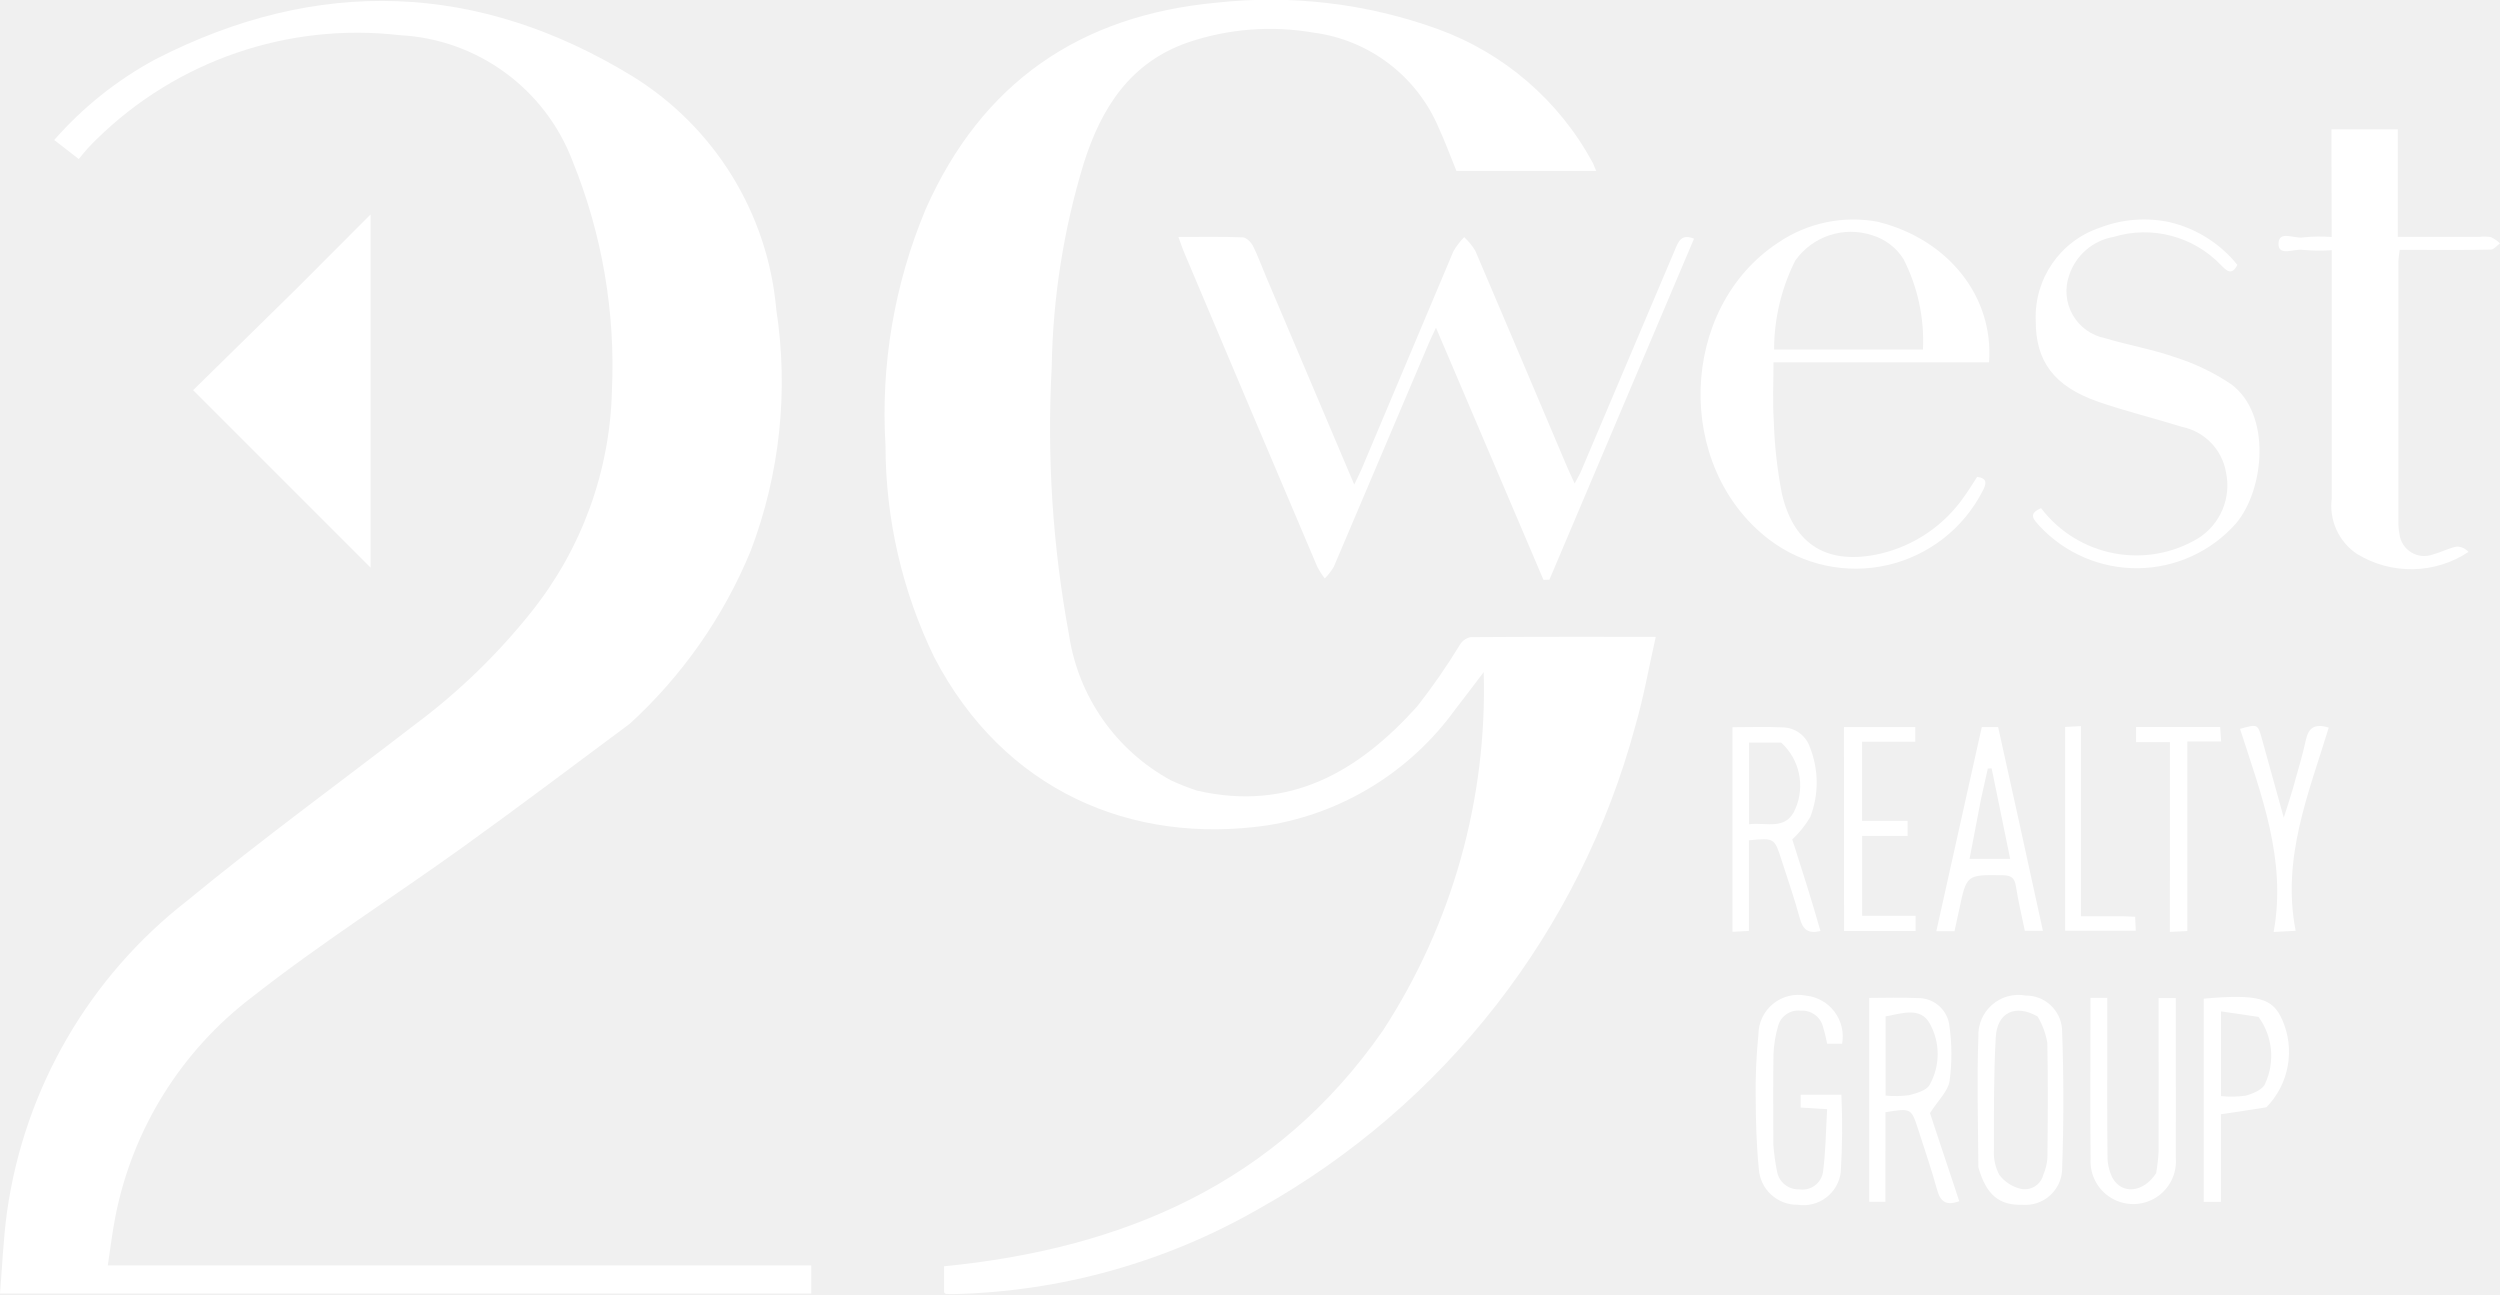
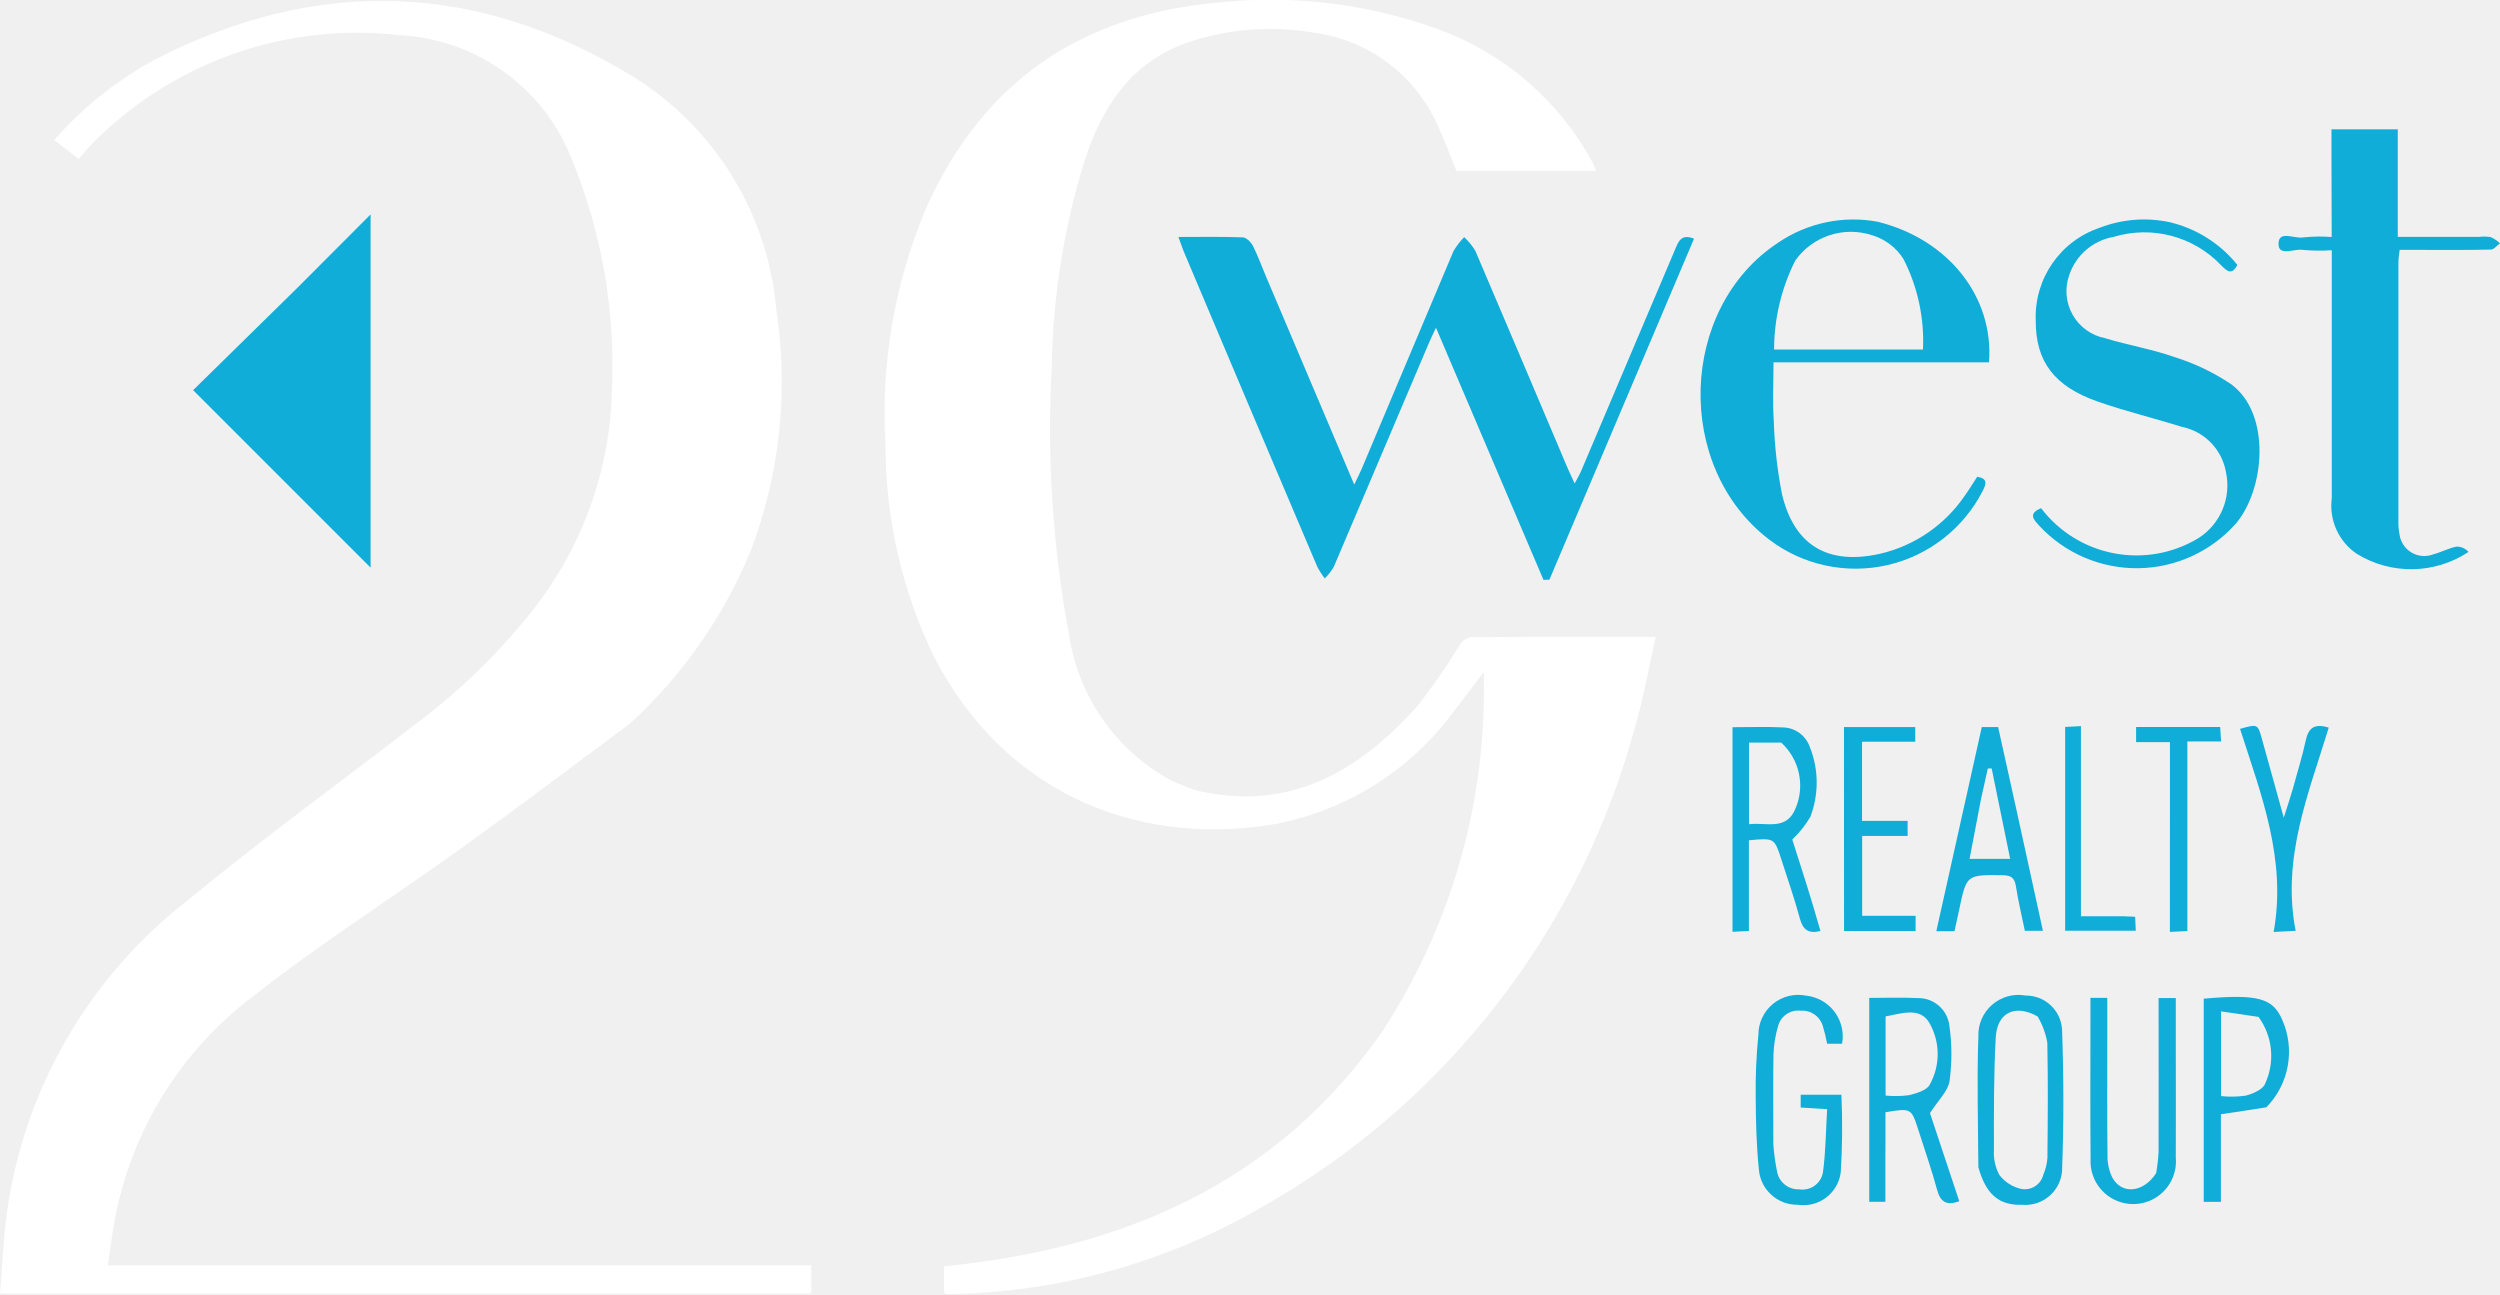
<svg xmlns="http://www.w3.org/2000/svg" width="120.321" height="62.283" viewBox="0 0 120.321 62.283">
-   <g data-name="Group 1">
-     <path data-name="Path 2" d="M188.386 104.118c-2.706 2.009-5.355 4.014-8.052 5.951-3.363 2.416-6.87 4.644-10.122 7.2a17.5 17.5 0 0 0-6.588 10.559c-.15.756-.239 1.523-.367 2.365h33.855v1.353h-39.044c.11-1.316.159-2.642.341-3.95a23.043 23.043 0 0 1 8.656-14.945c3.577-2.945 7.33-5.677 11-8.507a30.263 30.263 0 0 0 5.587-5.415 17.736 17.736 0 0 0 3.867-10.629 26.2 26.2 0 0 0-1.893-11.051 9.413 9.413 0 0 0-8.321-6.064 17.893 17.893 0 0 0-14.587 5.008c-.153.144-.3.3-.441.453-.125.138-.24.286-.418.5l-1.182-.916a17.547 17.547 0 0 1 4.879-3.888c7.8-4 15.532-3.724 22.974.834a14.7 14.7 0 0 1 6.9 11.219A22.908 22.908 0 0 1 194.2 95.8a23.316 23.316 0 0 1-5.814 8.318z" transform="translate(-158.068 -69.292)" style="fill:#fff" />
-     <path data-name="Path 3" d="M476.007 107.065c4.48 1.034 7.788-.923 10.6-4.044a30.5 30.5 0 0 0 2.072-2.992.788.788 0 0 1 .5-.348c2.926-.021 5.852-.015 8.916-.015-.334 1.475-.579 2.9-.98 4.276A37.908 37.908 0 0 1 479 127.188a30.914 30.914 0 0 1-14.717 4.111c-.117 0-.234 0-.351-.011-.019 0-.036-.027-.089-.068v-1.26c8.609-.845 16.007-3.984 21.124-11.351a30.03 30.03 0 0 0 4.847-17.245c-.5.651-.931 1.24-1.385 1.816a13.884 13.884 0 0 1-9.042 5.562c-6.525.944-12.678-1.671-16.021-8.1a23.357 23.357 0 0 1-2.342-10.174 25.463 25.463 0 0 1 1.936-11.391c2.7-6.081 7.412-9.322 14-9.933a23.718 23.718 0 0 1 10.642 1.27 13.827 13.827 0 0 1 7.444 6.407c.064.114.1.242.181.421H488.5c-.277-.68-.532-1.381-.843-2.055a7.611 7.611 0 0 0-6.029-4.6 12.282 12.282 0 0 0-6.028.464c-2.8.964-4.186 3.155-5.029 5.807a35.515 35.515 0 0 0-1.547 9.815 54.417 54.417 0 0 0 .828 12.872 9.591 9.591 0 0 0 4.93 7.039 12.739 12.739 0 0 0 1.225.481z" transform="translate(-418.406 -69.016)" style="fill:#fff" />
-     <path data-name="Path 4" d="M565.586 151.981c1.41 3.322 2.8 6.6 4.249 10.02.157-.328.266-.536.357-.752q2.207-5.24 4.418-10.479a3.414 3.414 0 0 1 .517-.677 3.068 3.068 0 0 1 .535.656c1.483 3.463 2.947 6.935 4.417 10.4.1.233.21.46.365.8.133-.254.234-.418.309-.594q2.264-5.33 4.522-10.664c.16-.379.295-.776.913-.523l-6.959 16.411-.286.009-5.174-12.135c-.147.316-.246.513-.332.716q-2.29 5.4-4.585 10.79a2.78 2.78 0 0 1-.434.56 3.824 3.824 0 0 1-.36-.559q-3.2-7.528-6.38-15.061c-.1-.229-.176-.466-.305-.814 1.1 0 2.1-.02 3.1.019.171.007.395.231.487.41.23.456.405.943.626 1.467z" transform="translate(-504.658 -138.68)" style="fill:#fff" />
-     <path data-name="Path 5" d="m229.163 145.957 3.547-3.555v17l-8.541-8.542z" transform="translate(-214.874 -132.082)" style="fill:#fff" />
-     <path data-name="Path 6" d="M940.391 114.516v-1.232h3.191v5.175h3.925a2.011 2.011 0 0 1 .558.012 1.717 1.717 0 0 1 .437.3c-.146.1-.291.3-.44.3-1.1.026-2.2.015-3.3.015h-1.09c-.024.233-.06.412-.06.592v12.444a2.887 2.887 0 0 0 .05.629 1.2 1.2 0 0 0 1.625.988c.383-.1.744-.3 1.13-.374a.759.759 0 0 1 .569.257 4.99 4.99 0 0 1-5.363.1 2.789 2.789 0 0 1-1.218-2.682q-.006-5.519 0-11.038v-.9a8.878 8.878 0 0 1-1.394-.016c-.411-.069-1.173.33-1.169-.288 0-.685.778-.228 1.2-.314a7.309 7.309 0 0 1 1.359-.018z" transform="translate(-828.181 -107.059)" style="fill:#fff" />
-     <path data-name="Path 7" d="M748.634 144.291c3.382.848 5.566 3.61 5.33 6.759h-10.373c0 .98-.048 1.886.012 2.785a21.845 21.845 0 0 0 .394 3.548c.588 2.5 2.236 3.445 4.739 2.876a6.8 6.8 0 0 0 4.067-2.8c.205-.283.384-.586.59-.9.49.074.457.315.268.674a6.871 6.871 0 0 1-10.268 2.355c-4.593-3.491-4.374-11.145.425-14.3a6.428 6.428 0 0 1 4.816-1m-3.993 1.857a9.576 9.576 0 0 0-1.022 4.288h7.165a8.672 8.672 0 0 0-.937-4.354 2.7 2.7 0 0 0-1.5-1.144 3.278 3.278 0 0 0-3.706 1.213z" transform="translate(-658.235 -133.611)" style="fill:#fff" />
-     <path data-name="Path 8" d="M860.454 144.247a5.938 5.938 0 0 1 3.246 2.053c-.277.533-.509.287-.787.012a5.1 5.1 0 0 0-5.168-1.36 2.751 2.751 0 0 0-2.138 1.84 2.306 2.306 0 0 0 1.732 3.037c1.094.335 2.238.522 3.314.9a10.526 10.526 0 0 1 2.751 1.316c1.945 1.437 1.611 5.079.22 6.71a6.387 6.387 0 0 1-9.45.108c-.244-.277-.593-.575.079-.855a5.768 5.768 0 0 0 7.571 1.444 3.01 3.01 0 0 0 1.328-3.173 2.7 2.7 0 0 0-2.126-2.186c-1.339-.418-2.707-.749-4.03-1.209-2.121-.738-3.008-1.945-3-3.9a4.525 4.525 0 0 1 3.085-4.474 5.9 5.9 0 0 1 3.373-.263z" transform="translate(-756.019 -133.551)" style="fill:#fff" />
-     <path data-name="Path 9" d="M755.247 327.639c-.584.146-.847-.067-.991-.6-.255-.946-.58-1.873-.879-2.806-.344-1.077-.345-1.076-1.574-.96v4.362l-.79.043v-9.848c.82 0 1.632-.029 2.441.01a1.4 1.4 0 0 1 1.283.95 4.6 4.6 0 0 1 .022 3.357 4.864 4.864 0 0 1-.869 1.086c.442 1.378.925 2.882 1.357 4.407m-1.891-9.069h-1.545v3.929c.832-.106 1.788.33 2.232-.75a2.8 2.8 0 0 0-.687-3.18z" transform="translate(-667.631 -282.831)" style="fill:#fff" />
-     <path data-name="Path 10" d="M798.6 417.875v2.437h-.778V410.5c.789 0 1.553-.03 2.312.008a1.507 1.507 0 0 1 1.55 1.36 9.636 9.636 0 0 1 .005 2.632c-.075.489-.542.917-.943 1.545l1.409 4.239c-.621.229-.907.033-1.065-.544-.265-.968-.595-1.918-.9-2.874-.344-1.068-.346-1.067-1.587-.864v1.871m.007-6.486v3.813a4.978 4.978 0 0 0 1.119-.017c.36-.09.854-.228 1-.5a3.024 3.024 0 0 0 0-2.961c-.453-.8-1.323-.476-2.12-.333z" transform="translate(-707.859 -362.472)" style="fill:#fff" />
-     <path data-name="Path 11" d="M834.951 417.955c-.013-2.137-.075-4.218 0-6.295a1.93 1.93 0 0 1 2.275-1.987 1.741 1.741 0 0 1 1.752 1.608 92.69 92.69 0 0 1 0 6.854 1.773 1.773 0 0 1-1.9 1.61c-1.122.036-1.749-.479-2.122-1.79m2.854-7.27c-1.068-.612-1.957-.215-2.023 1.006-.1 1.8-.088 3.6-.087 5.4a2.277 2.277 0 0 0 .258 1.212 1.827 1.827 0 0 0 1.023.67.918.918 0 0 0 1.093-.668 2.563 2.563 0 0 0 .2-.813c.018-1.849.034-3.7-.005-5.547a3.706 3.706 0 0 0-.464-1.26z" transform="translate(-739.735 -361.759)" style="fill:#fff" />
-     <path data-name="Path 12" d="M876.7 418.97a8.291 8.291 0 0 0 .118-1.023c.009-2.454 0-4.908 0-7.406h.828v2.552c0 1.708.01 3.417 0 5.125a2.056 2.056 0 1 1-4.1.058c-.023-2.223-.007-4.447-.007-6.67v-1.074h.81v2.041c0 1.849-.012 3.7.011 5.547a2.343 2.343 0 0 0 .237 1.074c.461.818 1.493.717 2.103-.224z" transform="translate(-772.929 -362.507)" style="fill:#fff" />
-     <path data-name="Path 13" d="M759.833 416.837a10.28 10.28 0 0 0 .181 1.312 1.041 1.041 0 0 0 1.064.845 1 1 0 0 0 1.143-.819c.132-.987.14-1.99.2-3.039l-1.272-.079v-.615h1.96a35.247 35.247 0 0 1-.031 3.731 1.811 1.811 0 0 1-2.077 1.563 1.846 1.846 0 0 1-1.868-1.742c-.115-1.137-.143-2.287-.149-3.431a26.1 26.1 0 0 1 .13-3.01 1.917 1.917 0 0 1 2.293-1.882 1.974 1.974 0 0 1 1.735 2.316h-.719a8.265 8.265 0 0 0-.208-.85 1.033 1.033 0 0 0-1.069-.741 1 1 0 0 0-1.078.718 5.52 5.52 0 0 0-.228 1.374c-.024 1.427-.007 2.855-.007 4.349z" transform="translate(-674.485 -361.753)" style="fill:#fff" />
-     <path data-name="Path 14" d="M824.745 322.356c.388 1.791.769 3.523 1.161 5.309h-.87c-.141-.69-.315-1.41-.429-2.139-.063-.407-.23-.53-.639-.535-1.736-.022-1.735-.036-2.09 1.651-.072.342-.149.682-.227 1.042h-.875l2.188-9.823h.787c.327 1.474.657 2.954.994 4.494m-1.8-1.125-.569 2.974h1.954l-.891-4.355-.185.008c-.091.42-.184.843-.306 1.374z" transform="translate(-727.584 -282.868)" style="fill:#fff" />
-     <path data-name="Path 15" d="M915.3 415.516c-.739.121-1.427.222-2.19.334v4.219h-.827v-9.781c2.643-.234 3.319-.012 3.771 1a3.812 3.812 0 0 1-.754 4.226m-.376-4.348-1.809-.266v4.077a4.77 4.77 0 0 0 1.191-.022c.348-.094.834-.3.933-.579a3.183 3.183 0 0 0-.317-3.208z" transform="translate(-806.221 -362.224)" style="fill:#fff" />
-     <path data-name="Path 16" d="M789.169 318.883v-1.022h3.431v.706h-2.561v3.806h2.194v.727h-2.188v3.844h2.572v.729h-3.444z" transform="translate(-700.422 -282.867)" style="fill:#fff" />
-     <path data-name="Path 17" d="M927.3 320.455c.214-.8.45-1.534.609-2.286.127-.6.408-.846 1.109-.626-.964 3.162-2.275 6.28-1.592 9.778l-1.06.057c.634-3.48-.6-6.611-1.617-9.776.852-.239.853-.239 1.055.487a4968 4968 0 0 1 1.05 3.786c.187-.575.313-.969.446-1.42z" transform="translate(-816.94 -282.523)" style="fill:#fff" />
-     <path data-name="Path 18" d="M890.782 322.215v-3.655h-1.628v-.728h4.046l.045.694h-1.624v9.126l-.841.041z" transform="translate(-786.347 -282.842)" style="fill:#fff" />
-     <path data-name="Path 19" d="M867.661 326.676c.227.008.389.016.587.025l.031.673h-3.4v-9.808l.76-.041v9.151z" transform="translate(-765.487 -282.579)" style="fill:#fff" />
+   <g id="Group_1" data-name="Group 1" transform="translate(-569.068 -1250.016)">
+     <path id="Path_2" data-name="Path 2" d="M188.386,104.118c-2.706,2.009-5.355,4.014-8.052,5.951-3.363,2.416-6.87,4.644-10.122,7.2a17.5,17.5,0,0,0-6.588,10.559c-.15.756-.239,1.523-.367,2.365h33.855v1.353H158.068c.11-1.316.159-2.642.341-3.95a23.043,23.043,0,0,1,8.656-14.945c3.577-2.945,7.33-5.677,11-8.507a30.263,30.263,0,0,0,5.587-5.415A17.736,17.736,0,0,0,187.519,88.1a26.2,26.2,0,0,0-1.893-11.051,9.413,9.413,0,0,0-8.321-6.064,17.893,17.893,0,0,0-14.587,5.008c-.153.144-.3.3-.441.453-.125.138-.24.286-.418.5l-1.182-.916a17.547,17.547,0,0,1,4.879-3.888c7.8-4,15.532-3.724,22.974.834a14.7,14.7,0,0,1,6.9,11.219A22.908,22.908,0,0,1,194.2,95.8,23.316,23.316,0,0,1,188.386,104.118Z" transform="translate(411 1180.724)" fill="#fff" />
+     <path id="Path_3" data-name="Path 3" d="M476.007,107.065c4.48,1.034,7.788-.923,10.6-4.044a30.5,30.5,0,0,0,2.072-2.992.788.788,0,0,1,.5-.348c2.926-.021,5.852-.015,8.916-.015-.334,1.475-.579,2.9-.98,4.276A37.908,37.908,0,0,1,479,127.188a30.914,30.914,0,0,1-14.717,4.111c-.117,0-.234,0-.351-.011-.019,0-.036-.027-.089-.068v-1.26c8.609-.845,16.007-3.984,21.124-11.351a30.03,30.03,0,0,0,4.847-17.245c-.5.651-.931,1.24-1.385,1.816a13.884,13.884,0,0,1-9.042,5.562c-6.525.944-12.678-1.671-16.021-8.1a23.357,23.357,0,0,1-2.342-10.174,25.463,25.463,0,0,1,1.936-11.391c2.7-6.081,7.412-9.322,14-9.933a23.718,23.718,0,0,1,10.642,1.27,13.827,13.827,0,0,1,7.444,6.407c.064.114.1.242.181.421H488.5c-.277-.68-.532-1.381-.843-2.055a7.611,7.611,0,0,0-6.029-4.6,12.282,12.282,0,0,0-6.028.464c-2.8.964-4.186,3.155-5.029,5.807a35.515,35.515,0,0,0-1.547,9.815,54.417,54.417,0,0,0,.828,12.872,9.591,9.591,0,0,0,4.93,7.039A12.739,12.739,0,0,0,476.007,107.065Z" transform="translate(150.662 1181)" fill="#fff" />
+     <path id="Path_4" data-name="Path 4" d="M565.586,151.981c1.41,3.322,2.8,6.6,4.249,10.02.157-.328.266-.536.357-.752q2.207-5.24,4.418-10.479a3.414,3.414,0,0,1,.517-.677,3.068,3.068,0,0,1,.535.656c1.483,3.463,2.947,6.935,4.417,10.4.1.233.21.46.365.8.133-.254.234-.418.309-.594q2.264-5.33,4.522-10.664c.16-.379.295-.776.913-.523l-6.959,16.411-.286.009-5.174-12.135c-.147.316-.246.513-.332.716q-2.29,5.4-4.585,10.79a2.78,2.78,0,0,1-.434.56,3.824,3.824,0,0,1-.36-.559q-3.2-7.528-6.38-15.061c-.1-.229-.176-.466-.305-.814,1.1,0,2.1-.02,3.1.019.171.007.395.231.487.41C565.19,150.97,565.365,151.457,565.586,151.981Z" transform="translate(64.41 1111.336)" fill="#10add9" />
+     <path id="Path_5" data-name="Path 5" d="M229.163,145.957l3.547-3.555v17l-8.541-8.542Z" transform="translate(354.194 1117.934)" fill="#10add9" />
+     <path id="Path_6" data-name="Path 6" d="M940.391,114.516v-1.232h3.191v5.175h3.925a2.011,2.011,0,0,1,.558.012,1.717,1.717,0,0,1,.437.3c-.146.1-.291.3-.44.3-1.1.026-2.2.015-3.3.015h-1.09c-.024.233-.06.412-.06.592q0,6.222,0,12.444a2.887,2.887,0,0,0,.05.629,1.2,1.2,0,0,0,1.625.988c.383-.1.744-.3,1.13-.374a.759.759,0,0,1,.569.257,4.99,4.99,0,0,1-5.363.1,2.789,2.789,0,0,1-1.218-2.682q-.006-5.519,0-11.038c0-.274,0-.549,0-.9a8.878,8.878,0,0,1-1.394-.016c-.411-.069-1.173.33-1.169-.288,0-.685.778-.228,1.2-.314a7.309,7.309,0,0,1,1.359-.018Z" transform="translate(-259.113 1142.957)" fill="#10add9" />
+     <path id="Path_7" data-name="Path 7" d="M748.634,144.291c3.382.848,5.566,3.61,5.33,6.759H743.591c0,.98-.048,1.886.012,2.785a21.845,21.845,0,0,0,.394,3.548c.588,2.5,2.236,3.445,4.739,2.876a6.8,6.8,0,0,0,4.067-2.8c.205-.283.384-.586.59-.9.49.074.457.315.268.674a6.871,6.871,0,0,1-10.268,2.355c-4.593-3.491-4.374-11.145.425-14.3a6.428,6.428,0,0,1,4.816-1m-3.993,1.857a9.576,9.576,0,0,0-1.022,4.288h7.165a8.672,8.672,0,0,0-.937-4.354,2.7,2.7,0,0,0-1.5-1.144A3.278,3.278,0,0,0,744.641,146.148Z" transform="translate(-89.167 1116.405)" fill="#10add9" />
+     <path id="Path_8" data-name="Path 8" d="M860.454,144.247A5.938,5.938,0,0,1,863.7,146.3c-.277.533-.509.287-.787.012a5.1,5.1,0,0,0-5.168-1.36,2.751,2.751,0,0,0-2.138,1.84,2.306,2.306,0,0,0,1.732,3.037c1.094.335,2.238.522,3.314.9a10.526,10.526,0,0,1,2.751,1.316c1.945,1.437,1.611,5.079.22,6.71a6.387,6.387,0,0,1-9.45.108c-.244-.277-.593-.575.079-.855a5.768,5.768,0,0,0,7.571,1.444,3.01,3.01,0,0,0,1.328-3.173,2.7,2.7,0,0,0-2.126-2.186c-1.339-.418-2.707-.749-4.03-1.209-2.121-.738-3.008-1.945-3-3.9a4.525,4.525,0,0,1,3.085-4.474A5.9,5.9,0,0,1,860.454,144.247Z" transform="translate(-186.951 1116.465)" fill="#10add9" />
+     <path id="Path_9" data-name="Path 9" d="M755.247,327.639c-.584.146-.847-.067-.991-.6-.255-.946-.58-1.873-.879-2.806-.344-1.077-.345-1.076-1.574-.96v4.362l-.79.043v-9.848c.82,0,1.632-.029,2.441.01a1.4,1.4,0,0,1,1.283.95,4.6,4.6,0,0,1,.022,3.357,4.864,4.864,0,0,1-.869,1.086c.442,1.378.925,2.882,1.357,4.407m-1.891-9.069h-1.545V322.5c.832-.106,1.788.33,2.232-.75A2.8,2.8,0,0,0,753.356,318.57Z" transform="translate(-98.563 967.185)" fill="#10add9" />
+     <path id="Path_10" data-name="Path 10" d="M798.6,417.875v2.437h-.778V410.5c.789,0,1.553-.03,2.312.008a1.507,1.507,0,0,1,1.55,1.36,9.636,9.636,0,0,1,.005,2.632c-.075.489-.542.917-.943,1.545l1.409,4.239c-.621.229-.907.033-1.065-.544-.265-.968-.595-1.918-.9-2.874-.344-1.068-.346-1.067-1.587-.864v1.871m.007-6.486V415.2a4.978,4.978,0,0,0,1.119-.017c.36-.09.854-.228,1-.5a3.024,3.024,0,0,0,0-2.961C800.276,410.922,799.406,411.246,798.609,411.389Z" transform="translate(-138.791 887.544)" fill="#10add9" />
+     <path id="Path_11" data-name="Path 11" d="M834.951,417.955c-.013-2.137-.075-4.218,0-6.295a1.93,1.93,0,0,1,2.275-1.987,1.741,1.741,0,0,1,1.752,1.608c.082,2.282.087,4.572,0,6.854a1.773,1.773,0,0,1-1.9,1.61c-1.122.036-1.749-.479-2.122-1.79m2.854-7.27c-1.068-.612-1.957-.215-2.023,1.006-.1,1.8-.088,3.6-.087,5.4a2.277,2.277,0,0,0,.258,1.212,1.827,1.827,0,0,0,1.023.67.918.918,0,0,0,1.093-.668,2.563,2.563,0,0,0,.2-.813c.018-1.849.034-3.7-.005-5.547A3.706,3.706,0,0,0,837.805,410.685Z" transform="translate(-170.667 888.257)" fill="#10add9" />
+     <path id="Path_12" data-name="Path 12" d="M876.7,418.97a8.291,8.291,0,0,0,.118-1.023c.009-2.454,0-4.908,0-7.406h.828v2.552c0,1.708.01,3.417,0,5.125a2.056,2.056,0,1,1-4.1.058c-.023-2.223-.007-4.447-.007-6.67v-1.074h.81v2.041c0,1.849-.012,3.7.011,5.547a2.343,2.343,0,0,0,.237,1.074C875.058,420.012,876.09,419.911,876.7,418.97Z" transform="translate(-203.861 887.509)" fill="#10add9" />
+     <path id="Path_13" data-name="Path 13" d="M759.833,416.837a10.28,10.28,0,0,0,.181,1.312,1.041,1.041,0,0,0,1.064.845,1,1,0,0,0,1.143-.819c.132-.987.14-1.99.2-3.039l-1.272-.079v-.615h1.96a35.247,35.247,0,0,1-.031,3.731,1.811,1.811,0,0,1-2.077,1.563,1.846,1.846,0,0,1-1.868-1.742c-.115-1.137-.143-2.287-.149-3.431a26.1,26.1,0,0,1,.13-3.01,1.917,1.917,0,0,1,2.293-1.882,1.974,1.974,0,0,1,1.735,2.316h-.719a8.265,8.265,0,0,0-.208-.85,1.033,1.033,0,0,0-1.069-.741,1,1,0,0,0-1.078.718,5.52,5.52,0,0,0-.228,1.374C759.816,413.915,759.833,415.343,759.833,416.837Z" transform="translate(-105.417 888.263)" fill="#10add9" />
+     <path id="Path_14" data-name="Path 14" d="M824.745,322.356c.388,1.791.769,3.523,1.161,5.309h-.87c-.141-.69-.315-1.41-.429-2.139-.063-.407-.23-.53-.639-.535-1.736-.022-1.735-.036-2.09,1.651-.072.342-.149.682-.227,1.042h-.875l2.188-9.823h.787c.327,1.474.657,2.954.994,4.494m-1.8-1.125-.569,2.974h1.954l-.891-4.355-.185.008C823.163,320.277,823.07,320.7,822.948,321.231Z" transform="translate(-158.516 967.148)" fill="#10add9" />
+     <path id="Path_15" data-name="Path 15" d="M915.3,415.516c-.739.121-1.427.222-2.19.334v4.219h-.827v-9.781c2.643-.234,3.319-.012,3.771,1a3.812,3.812,0,0,1-.754,4.226m-.376-4.348-1.809-.266v4.077a4.77,4.77,0,0,0,1.191-.022c.348-.094.834-.3.933-.579A3.183,3.183,0,0,0,914.922,411.168Z" transform="translate(-237.153 887.792)" fill="#10add9" />
+     <path id="Path_16" data-name="Path 16" d="M789.169,318.883v-1.022H792.6v.706h-2.561v3.806h2.194v.727h-2.188v3.844h2.572v.729h-3.444Z" transform="translate(-131.354 967.149)" fill="#10add9" />
+     <path id="Path_17" data-name="Path 17" d="M927.3,320.455c.214-.8.45-1.534.609-2.286.127-.6.408-.846,1.109-.626-.964,3.162-2.275,6.28-1.592,9.778l-1.06.057c.634-3.48-.6-6.611-1.617-9.776.852-.239.853-.239,1.055.487.331,1.191.661,2.382,1.05,3.786C927.041,321.3,927.167,320.906,927.3,320.455Z" transform="translate(-247.872 967.493)" fill="#10add9" />
+     <path id="Path_18" data-name="Path 18" d="M890.782,322.215V318.56h-1.628v-.728H893.2c.012.188.026.407.045.694h-1.624v9.126l-.841.041Z" transform="translate(-217.279 967.174)" fill="#10add9" />
+     <path id="Path_19" data-name="Path 19" d="M867.661,326.676c.227.008.389.016.587.025l.031.673h-3.4v-9.808l.76-.041v9.151Z" transform="translate(-196.419 967.437)" fill="#10add9" />
  </g>
</svg>
